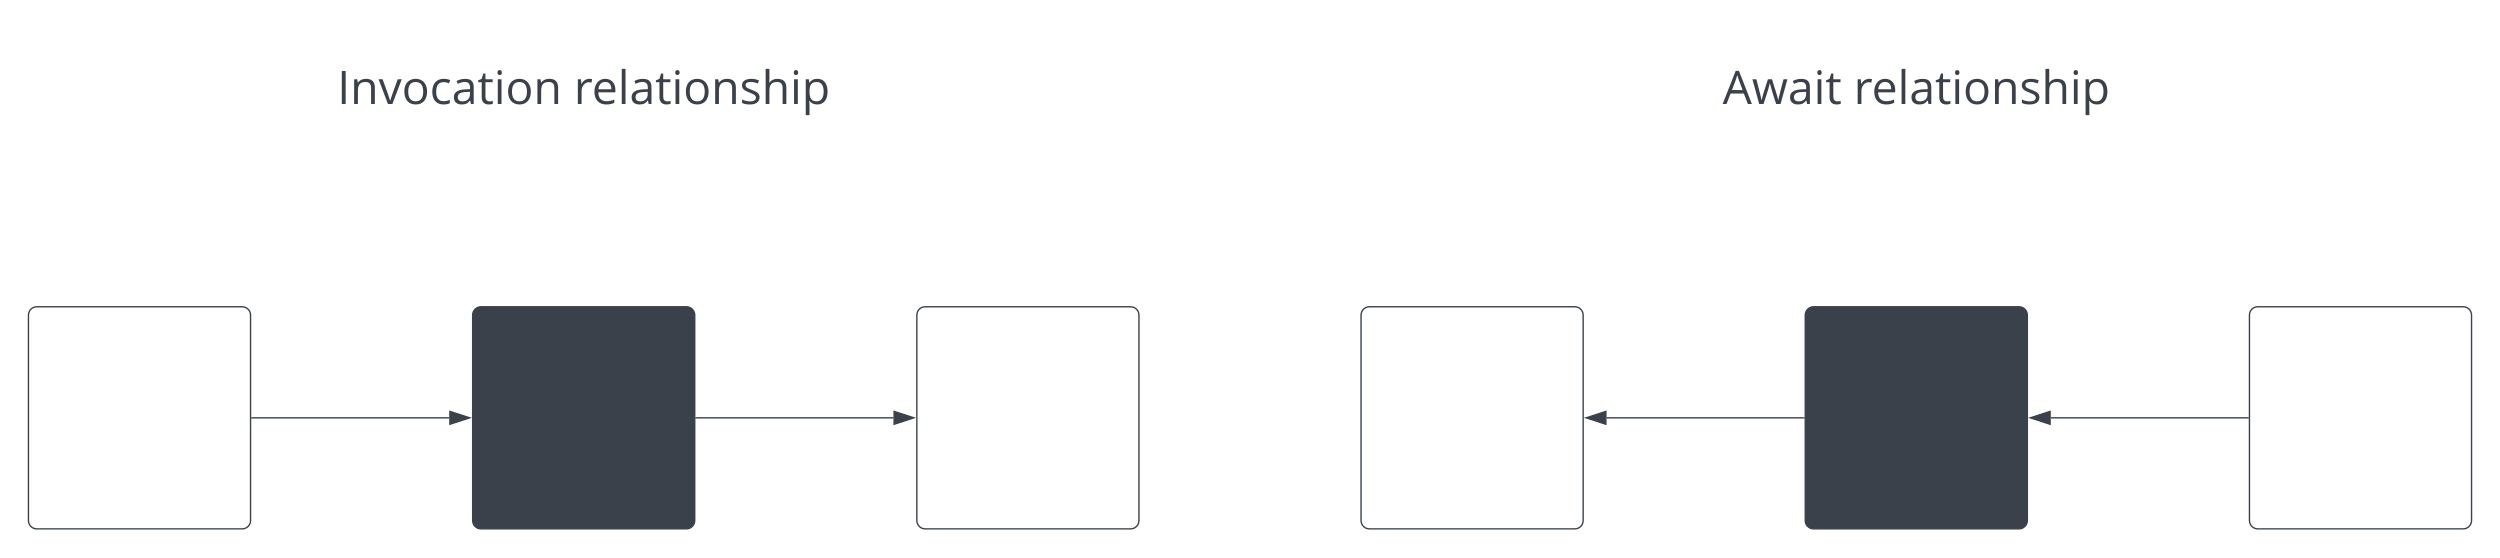
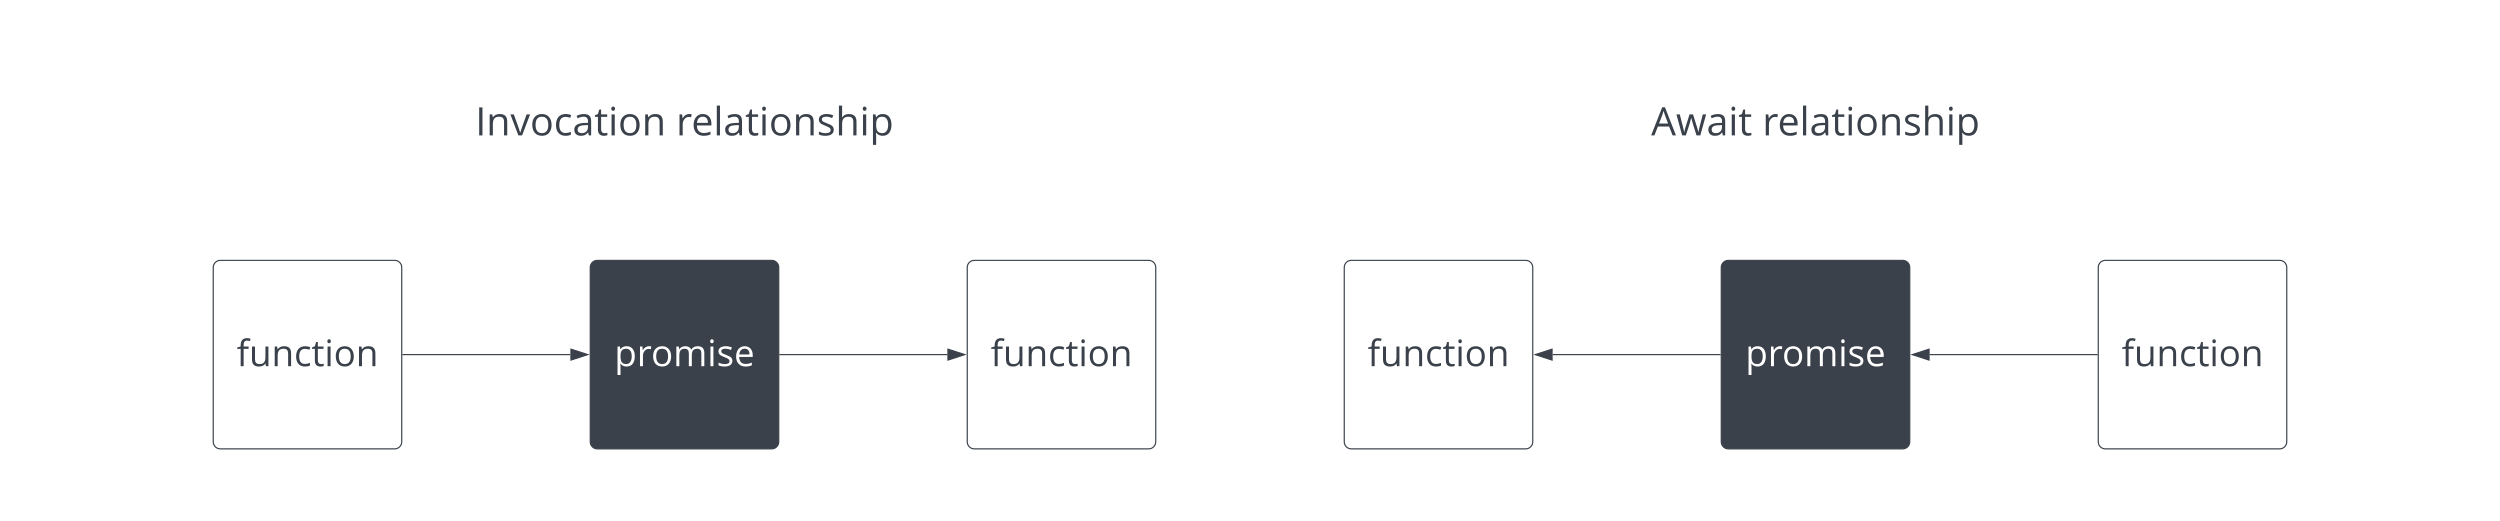
- <svg xmlns="http://www.w3.org/2000/svg" xmlns:ns1="lucid" xmlns:xlink="http://www.w3.org/1999/xlink" width="1801" height="401.5">
-   <g transform="translate(-779.5 -259)" ns1:page-tab-id="0_0">
+ <svg xmlns="http://www.w3.org/2000/svg" xmlns:ns1="lucid" xmlns:xlink="http://www.w3.org/1999/xlink" width="2122" height="442">
+   <g transform="translate(-619 -259)" ns1:page-tab-id="0_0">
    <path d="M500 0h2500v1000H500z" fill="#fff" />
+     <path d="M640 280h2080v400H640z" stroke="#000" stroke-opacity="0" stroke-width="2" fill="#fff" />
    <path d="M800 486a6 6 0 0 1 6-6h148a6 6 0 0 1 6 6v148a6 6 0 0 1-6 6H806a6 6 0 0 1-6-6z" stroke="#3a414a" fill="#fff" />
+     <use xlink:href="#a" transform="matrix(1,0,0,1,805,485) translate(14.85894 84.81554)" />
    <path d="M1120 486a6 6 0 0 1 6-6h148a6 6 0 0 1 6 6v148a6 6 0 0 1-6 6h-148a6 6 0 0 1-6-6z" stroke="#3a414a" fill="#3a414a" />
-     <path d="M1440 486a6 6 0 0 1 6-6h148a6 6 0 0 1 6 6v148a6 6 0 0 1-6 6h-148a6 6 0 0 1-6-6zM1760 486a6 6 0 0 1 6-6h148a6 6 0 0 1 6 6v148a6 6 0 0 1-6 6h-148a6 6 0 0 1-6-6z" stroke="#3a414a" fill="#fff" />
+     <use xlink:href="#b" transform="matrix(1,0,0,1,1125,485) translate(15.48177 84.81554)" />
+     <path d="M1440 486a6 6 0 0 1 6-6h148a6 6 0 0 1 6 6v148a6 6 0 0 1-6 6h-148a6 6 0 0 1-6-6z" stroke="#3a414a" fill="#fff" />
+     <use xlink:href="#a" transform="matrix(1,0,0,1,1445,485) translate(14.85894 84.81554)" />
+     <path d="M1760 486a6 6 0 0 1 6-6h148a6 6 0 0 1 6 6v148a6 6 0 0 1-6 6h-148a6 6 0 0 1-6-6z" stroke="#3a414a" fill="#fff" />
+     <use xlink:href="#a" transform="matrix(1,0,0,1,1765,485) translate(14.85894 84.81554)" />
    <path d="M2080 486a6 6 0 0 1 6-6h148a6 6 0 0 1 6 6v148a6 6 0 0 1-6 6h-148a6 6 0 0 1-6-6z" stroke="#3a414a" fill="#3a414a" />
+     <use xlink:href="#b" transform="matrix(1,0,0,1,2085,485) translate(15.48177 84.81554)" />
    <path d="M2400 486a6 6 0 0 1 6-6h148a6 6 0 0 1 6 6v148a6 6 0 0 1-6 6h-148a6 6 0 0 1-6-6z" stroke="#3a414a" fill="#fff" />
-     <path d="M960 286a6 6 0 0 1 6-6h468a6 6 0 0 1 6 6v68a6 6 0 0 1-6 6H966a6 6 0 0 1-6-6z" stroke="#000" stroke-opacity="0" stroke-width="2" fill="#fff" fill-opacity="0" />
-     <use xlink:href="#a" transform="matrix(1,0,0,1,965,285) translate(57.46908 48.94076)" />
-     <use xlink:href="#b" transform="matrix(1,0,0,1,965,285) translate(227.9118 48.94076)" />
-     <path d="M1920 286a6 6 0 0 1 6-6h468a6 6 0 0 1 6 6v68a6 6 0 0 1-6 6h-468a6 6 0 0 1-6-6z" stroke="#000" stroke-opacity="0" stroke-width="2" fill="#fff" fill-opacity="0" />
-     <use xlink:href="#c" transform="matrix(1,0,0,1,1925,285) translate(95.48177 48.94076)" />
-     <use xlink:href="#b" transform="matrix(1,0,0,1,1925,285) translate(189.8991 48.94076)" />
+     <use xlink:href="#a" transform="matrix(1,0,0,1,2405,485) translate(14.85894 84.81554)" />
+     <path d="M960 326a6 6 0 0 1 6-6h468a6 6 0 0 1 6 6v68a6 6 0 0 1-6 6H966a6 6 0 0 1-6-6z" stroke="#000" stroke-opacity="0" stroke-width="2" fill="#fff" fill-opacity="0" />
+     <use xlink:href="#c" transform="matrix(1,0,0,1,965,325) translate(57.46908 48.94076)" />
+     <use xlink:href="#d" transform="matrix(1,0,0,1,965,325) translate(227.9118 48.94076)" />
+     <path d="M1920 326a6 6 0 0 1 6-6h468a6 6 0 0 1 6 6v68a6 6 0 0 1-6 6h-468a6 6 0 0 1-6-6z" stroke="#000" stroke-opacity="0" stroke-width="2" fill="#fff" fill-opacity="0" />
+     <use xlink:href="#e" transform="matrix(1,0,0,1,1925,325) translate(95.48177 48.94076)" />
+     <use xlink:href="#d" transform="matrix(1,0,0,1,1925,325) translate(189.8991 48.94076)" />
    <path d="M961 560h142.12" stroke="#3a414a" fill="none" />
    <path d="M961 560.48h-.5v-.96h.5z" stroke="#3a414a" stroke-width=".05" fill="#3a414a" />
    <path d="M1117.88 560l-14.26 4.63v-9.26z" stroke="#3a414a" fill="#3a414a" />
    <path d="M1281 560h142.12" stroke="#3a414a" fill="none" />
    <path d="M1281 560.48h-.5v-.96h.5z" stroke="#3a414a" stroke-width=".05" fill="#3a414a" />
    <path d="M1437.88 560l-14.26 4.63v-9.26z" stroke="#3a414a" fill="#3a414a" />
    <path d="M1936.88 560H2079" stroke="#3a414a" fill="none" />
    <path d="M1922.12 560l14.26-4.63v9.26z" stroke="#3a414a" fill="#3a414a" />
    <path d="M2079.5 560.48h-.5v-.96h.5z" stroke="#3a414a" stroke-width=".05" fill="#3a414a" />
    <path d="M2256.88 560H2399" stroke="#3a414a" fill="none" />
    <path d="M2242.12 560l14.26-4.63v9.26z" stroke="#3a414a" fill="#3a414a" />
    <path d="M2399.5 560.48h-.5v-.96h.5z" stroke="#3a414a" stroke-width=".05" fill="#3a414a" />
    <defs>
-       <path fill="#3a414a" d="M201 0v-1462h170V0H201" id="d" />
-       <path fill="#3a414a" d="M694-1116c270 0 399 125 398 401V0H926v-709c-1-177-76-266-252-266-250 0-332 133-332 400V0H176v-1096h135l27 150h8c62-101 190-170 348-170" id="e" />
-       <path fill="#3a414a" d="M516-150c94-315 146-423 332-946h178L610 0H416L0-1096h178c98 281 253 670 330 946h8" id="f" />
-       <path fill="#3a414a" d="M621-1116c316 0 501 239 501 567 0 339-180 575-508 569S119-212 115-549c-4-339 178-567 506-567zm-5 141c-239 0-329 168-329 426 0 255 93 430 331 430s332-174 332-430-95-426-334-426" id="g" />
-       <path fill="#3a414a" d="M287-543c-1 247 91 418 323 418 91 0 185-20 281-59v147C818 1 725 20 614 20c-329 0-499-221-499-561 0-349 172-575 510-575 96 0 221 26 282 57l-51 141c-61-25-157-50-235-51-223 0-334 142-334 426" id="h" />
-       <path fill="#3a414a" d="M588-1114c260 0 384 106 385 366V0H850l-33-156h-8C708-34 639 17 442 20 231 23 94-94 94-303c0-221 177-337 531-348l186-6c11-203-40-320-233-320-91 0-195 28-310 84l-51-127c97-53 229-94 371-94zM268-301c-1 123 81 184 207 184 203 0 334-120 332-323v-99c-257 14-539-7-539 238" id="i" />
+       <path fill="#3a414a" d="M575-1430c-169 0-190 146-184 334h279v129H391V0H225v-967H29v-75l196-60c-15-299 97-465 353-465 58 0 126 12 204 35l-43 133c-64-21-119-31-164-31" id="f" />
+       <path fill="#3a414a" d="M563 20c-271 0-399-123-399-399v-717h168v711c1 177 76 266 252 266 250 0 331-135 331-401v-576h166V0H944l-24-147h-9C848-44 724 20 563 20" id="g" />
+       <path fill="#3a414a" d="M694-1116c270 0 399 125 398 401V0H926v-709c-1-177-76-266-252-266-250 0-332 133-332 400V0H176v-1096h135l27 150h8c62-101 190-170 348-170" id="h" />
+       <path fill="#3a414a" d="M287-543c-1 247 91 418 323 418 91 0 185-20 281-59v147C818 1 725 20 614 20c-329 0-499-221-499-561 0-349 172-575 510-575 96 0 221 26 282 57l-51 141c-61-25-157-50-235-51-223 0-334 142-334 426" id="i" />
      <path fill="#3a414a" d="M354-322c-2 123 60 204 176 205 51 1 114-10 150-20v127C647 7 557 20 506 20 294 20 188-92 188-315v-652H31v-80l157-69 70-234h96v254h318v129H354v645" id="j" />
      <path fill="#3a414a" d="M342 0H176v-1096h166V0zm-82-1282c-61 0-98-43-98-111 0-69 36-110 98-110 59 0 98 43 98 110s-39 111-98 111" id="k" />
+       <path fill="#3a414a" d="M621-1116c316 0 501 239 501 567 0 339-180 575-508 569S119-212 115-549c-4-339 178-567 506-567zm-5 141c-239 0-329 168-329 426 0 255 93 430 331 430s332-174 332-430-95-426-334-426" id="l" />
      <g id="a">
-         <use transform="matrix(0.01627604,0,0,0.01627604,0,0)" xlink:href="#d" />
-         <use transform="matrix(0.01627604,0,0,0.01627604,9.29362,0)" xlink:href="#e" />
-         <use transform="matrix(0.01627604,0,0,0.01627604,29.7526,0)" xlink:href="#f" />
-         <use transform="matrix(0.01627604,0,0,0.01627604,46.45182,0)" xlink:href="#g" />
-         <use transform="matrix(0.01627604,0,0,0.01627604,66.58529,0)" xlink:href="#h" />
-         <use transform="matrix(0.01627604,0,0,0.01627604,82.45443,0)" xlink:href="#i" />
+         <use transform="matrix(0.01519097,0,0,0.01519097,0,0)" xlink:href="#f" />
+         <use transform="matrix(0.01519097,0,0,0.01519097,10.54253,0)" xlink:href="#g" />
+         <use transform="matrix(0.01519097,0,0,0.01519097,29.63759,0)" xlink:href="#h" />
+         <use transform="matrix(0.01519097,0,0,0.01519097,48.73264,0)" xlink:href="#i" />
+         <use transform="matrix(0.01519097,0,0,0.01519097,63.54384,0)" xlink:href="#j" />
+         <use transform="matrix(0.01519097,0,0,0.01519097,74.52691,0)" xlink:href="#k" />
+         <use transform="matrix(0.01519097,0,0,0.01519097,82.39583,0)" xlink:href="#l" />
+         <use transform="matrix(0.01519097,0,0,0.01519097,101.1871,0)" xlink:href="#h" />
+       </g>
+       <path fill="#fff" d="M1141-549c0 329-147 569-455 569-159 0-273-61-344-161h-12c23 199 7 418 12 633H176v-1588h135l23 150h8c77-108 175-170 344-170 311 0 455 237 455 567zm-172-2c0-242-88-424-307-424-256 0-323 154-320 426 3 280 68 430 324 430 213 0 303-196 303-432" id="m" />
+       <path fill="#fff" d="M340-893c80-153 237-262 467-211l-23 154c-45-10-85-15-120-15-184-3-322 182-322 377V0H176v-1096h137l19 203h8" id="n" />
+       <path fill="#fff" d="M621-1116c316 0 501 239 501 567 0 339-180 575-508 569S119-212 115-549c-4-339 178-567 506-567zm-5 141c-239 0-329 168-329 426 0 255 93 430 331 430s332-174 332-430-95-426-334-426" id="o" />
+       <path fill="#fff" d="M1368-1116c259 2 372 131 371 401V0h-166v-713c0-168-66-262-230-262-221 0-303 131-303 363V0H874v-713c-1-169-66-262-231-262-235 0-301 142-301 400V0H176v-1096h135l27 150h8c56-99 174-170 324-170 171 0 283 62 336 186h8c60-108 189-187 354-186" id="p" />
+       <path fill="#fff" d="M342 0H176v-1096h166V0zm-82-1282c-61 0-98-43-98-111 0-69 36-110 98-110 59 0 98 43 98 110s-39 111-98 111" id="q" />
+       <path fill="#fff" d="M502-977c-130 0-238 32-238 139 0 75 39 101 95 134 33 19 97 46 192 81 130 48 217 95 263 143s69 108 69 181C883-73 695 20 449 20 304 20 190-3 109-49v-154c91 47 216 86 344 86 149 0 270-36 270-168 0-43-21-76-55-109-56-55-367-158-434-208-74-55-128-109-128-225 0-327 490-342 754-217l-59 135c-110-45-210-68-299-68" id="r" />
+       <path fill="#fff" d="M995-51C878-2 799 19 639 20c-329 2-524-221-524-559 0-326 172-577 481-577 278 0 451 210 446 493v105H287c4 242 121 392 358 393 118 0 235-25 350-74v148zM864-653c2-195-85-324-270-324-190 0-288 139-303 324h573" id="s" />
+       <g id="b">
+         <use transform="matrix(0.01519097,0,0,0.01519097,0,0)" xlink:href="#m" />
+         <use transform="matrix(0.01519097,0,0,0.01519097,19.06467,0)" xlink:href="#n" />
+         <use transform="matrix(0.01519097,0,0,0.01519097,31.14149,0)" xlink:href="#o" />
+         <use transform="matrix(0.01519097,0,0,0.01519097,49.93273,0)" xlink:href="#p" />
+         <use transform="matrix(0.01519097,0,0,0.01519097,78.87153,0)" xlink:href="#q" />
+         <use transform="matrix(0.01519097,0,0,0.01519097,86.74045,0)" xlink:href="#r" />
+         <use transform="matrix(0.01519097,0,0,0.01519097,101.582,0)" xlink:href="#s" />
+       </g>
+       <path fill="#3a414a" d="M201 0v-1462h170V0H201" id="t" />
+       <path fill="#3a414a" d="M516-150c94-315 146-423 332-946h178L610 0H416L0-1096h178c98 281 253 670 330 946h8" id="u" />
+       <path fill="#3a414a" d="M588-1114c260 0 384 106 385 366V0H850l-33-156h-8C708-34 639 17 442 20 231 23 94-94 94-303c0-221 177-337 531-348l186-6c11-203-40-320-233-320-91 0-195 28-310 84l-51-127c97-53 229-94 371-94zM268-301c-1 123 81 184 207 184 203 0 334-120 332-323v-99c-257 14-539-7-539 238" id="v" />
+       <g id="c">
+         <use transform="matrix(0.01627604,0,0,0.01627604,0,0)" xlink:href="#t" />
+         <use transform="matrix(0.01627604,0,0,0.01627604,9.29362,0)" xlink:href="#h" />
+         <use transform="matrix(0.01627604,0,0,0.01627604,29.7526,0)" xlink:href="#u" />
+         <use transform="matrix(0.01627604,0,0,0.01627604,46.45182,0)" xlink:href="#l" />
+         <use transform="matrix(0.01627604,0,0,0.01627604,66.58529,0)" xlink:href="#i" />
+         <use transform="matrix(0.01627604,0,0,0.01627604,82.45443,0)" xlink:href="#v" />
        <use transform="matrix(0.01627604,0,0,0.01627604,100.9928,0)" xlink:href="#j" />
        <use transform="matrix(0.01627604,0,0,0.01627604,112.7604,0)" xlink:href="#k" />
-         <use transform="matrix(0.01627604,0,0,0.01627604,121.1914,0)" xlink:href="#g" />
-         <use transform="matrix(0.01627604,0,0,0.01627604,141.3249,0)" xlink:href="#e" />
+         <use transform="matrix(0.01627604,0,0,0.01627604,121.1914,0)" xlink:href="#l" />
+         <use transform="matrix(0.01627604,0,0,0.01627604,141.3249,0)" xlink:href="#h" />
      </g>
-       <path fill="#3a414a" d="M340-893c80-153 237-262 467-211l-23 154c-45-10-85-15-120-15-184-3-322 182-322 377V0H176v-1096h137l19 203h8" id="l" />
-       <path fill="#3a414a" d="M995-51C878-2 799 19 639 20c-329 2-524-221-524-559 0-326 172-577 481-577 278 0 451 210 446 493v105H287c4 242 121 392 358 393 118 0 235-25 350-74v148zM864-653c2-195-85-324-270-324-190 0-288 139-303 324h573" id="m" />
-       <path fill="#3a414a" d="M342 0H176v-1556h166V0" id="n" />
-       <path fill="#3a414a" d="M502-977c-130 0-238 32-238 139 0 75 39 101 95 134 33 19 97 46 192 81 130 48 217 95 263 143s69 108 69 181C883-73 695 20 449 20 304 20 190-3 109-49v-154c91 47 216 86 344 86 149 0 270-36 270-168 0-43-21-76-55-109-56-55-367-158-434-208-74-55-128-109-128-225 0-327 490-342 754-217l-59 135c-110-45-210-68-299-68" id="o" />
-       <path fill="#3a414a" d="M690-1114c271 2 402 123 402 399V0H926v-709c-1-177-76-266-252-266-251 0-332 135-332 402V0H176v-1556h166c-4 200 8 426-8 612h10c61-100 187-171 346-170" id="p" />
-       <path fill="#3a414a" d="M1141-549c0 329-147 569-455 569-159 0-273-61-344-161h-12c23 199 7 418 12 633H176v-1588h135l23 150h8c77-108 175-170 344-170 311 0 455 237 455 567zm-172-2c0-242-88-424-307-424-256 0-323 154-320 426 3 280 68 430 324 430 213 0 303-196 303-432" id="q" />
-       <g id="b">
-         <use transform="matrix(0.01627604,0,0,0.01627604,0,0)" xlink:href="#l" />
-         <use transform="matrix(0.01627604,0,0,0.01627604,12.93945,0)" xlink:href="#m" />
-         <use transform="matrix(0.01627604,0,0,0.01627604,31.64062,0)" xlink:href="#n" />
-         <use transform="matrix(0.01627604,0,0,0.01627604,40.07161,0)" xlink:href="#i" />
+       <path fill="#3a414a" d="M340-893c80-153 237-262 467-211l-23 154c-45-10-85-15-120-15-184-3-322 182-322 377V0H176v-1096h137l19 203h8" id="w" />
+       <path fill="#3a414a" d="M995-51C878-2 799 19 639 20c-329 2-524-221-524-559 0-326 172-577 481-577 278 0 451 210 446 493v105H287c4 242 121 392 358 393 118 0 235-25 350-74v148zM864-653c2-195-85-324-270-324-190 0-288 139-303 324h573" id="x" />
+       <path fill="#3a414a" d="M342 0H176v-1556h166V0" id="y" />
+       <path fill="#3a414a" d="M502-977c-130 0-238 32-238 139 0 75 39 101 95 134 33 19 97 46 192 81 130 48 217 95 263 143s69 108 69 181C883-73 695 20 449 20 304 20 190-3 109-49v-154c91 47 216 86 344 86 149 0 270-36 270-168 0-43-21-76-55-109-56-55-367-158-434-208-74-55-128-109-128-225 0-327 490-342 754-217l-59 135c-110-45-210-68-299-68" id="z" />
+       <path fill="#3a414a" d="M690-1114c271 2 402 123 402 399V0H926v-709c-1-177-76-266-252-266-251 0-332 135-332 402V0H176v-1556h166c-4 200 8 426-8 612h10c61-100 187-171 346-170" id="A" />
+       <path fill="#3a414a" d="M1141-549c0 329-147 569-455 569-159 0-273-61-344-161h-12c23 199 7 418 12 633H176v-1588h135l23 150h8c77-108 175-170 344-170 311 0 455 237 455 567zm-172-2c0-242-88-424-307-424-256 0-323 154-320 426 3 280 68 430 324 430 213 0 303-196 303-432" id="B" />
+       <g id="d">
+         <use transform="matrix(0.01627604,0,0,0.01627604,0,0)" xlink:href="#w" />
+         <use transform="matrix(0.01627604,0,0,0.01627604,12.93945,0)" xlink:href="#x" />
+         <use transform="matrix(0.01627604,0,0,0.01627604,31.64062,0)" xlink:href="#y" />
+         <use transform="matrix(0.01627604,0,0,0.01627604,40.07161,0)" xlink:href="#v" />
        <use transform="matrix(0.01627604,0,0,0.01627604,58.61003,0)" xlink:href="#j" />
        <use transform="matrix(0.01627604,0,0,0.01627604,70.3776,0)" xlink:href="#k" />
-         <use transform="matrix(0.01627604,0,0,0.01627604,78.80859,0)" xlink:href="#g" />
-         <use transform="matrix(0.01627604,0,0,0.01627604,98.94206,0)" xlink:href="#e" />
-         <use transform="matrix(0.01627604,0,0,0.01627604,119.401,0)" xlink:href="#o" />
-         <use transform="matrix(0.01627604,0,0,0.01627604,135.3027,0)" xlink:href="#p" />
+         <use transform="matrix(0.01627604,0,0,0.01627604,78.80859,0)" xlink:href="#l" />
+         <use transform="matrix(0.01627604,0,0,0.01627604,98.94206,0)" xlink:href="#h" />
+         <use transform="matrix(0.01627604,0,0,0.01627604,119.401,0)" xlink:href="#z" />
+         <use transform="matrix(0.01627604,0,0,0.01627604,135.3027,0)" xlink:href="#A" />
        <use transform="matrix(0.01627604,0,0,0.01627604,155.7617,0)" xlink:href="#k" />
-         <use transform="matrix(0.01627604,0,0,0.01627604,164.1927,0)" xlink:href="#q" />
+         <use transform="matrix(0.01627604,0,0,0.01627604,164.1927,0)" xlink:href="#B" />
      </g>
-       <path fill="#3a414a" d="M1120 0L938-465H352L172 0H0l578-1468h143L1296 0h-176zM885-618c-81-228-168-420-238-664-57 230-159 449-235 664h473" id="r" />
-       <path fill="#3a414a" d="M1169-178c39-215 75-309 230-918h172L1268 0h-197c-99-332-184-548-272-911h-8C712-564 610-319 514 0H322L23-1096h174c71 275 124 485 161 629s59 241 64 291h8c76-328 186-611 279-920h180l196 629c37 115 63 211 76 289h8" id="s" />
-       <g id="c">
-         <use transform="matrix(0.01627604,0,0,0.01627604,0,0)" xlink:href="#r" />
-         <use transform="matrix(0.01627604,0,0,0.01627604,21.09375,0)" xlink:href="#s" />
-         <use transform="matrix(0.01627604,0,0,0.01627604,47.02148,0)" xlink:href="#i" />
+       <path fill="#3a414a" d="M1120 0L938-465H352L172 0H0l578-1468h143L1296 0h-176zM885-618c-81-228-168-420-238-664-57 230-159 449-235 664h473" id="C" />
+       <path fill="#3a414a" d="M1169-178c39-215 75-309 230-918h172L1268 0h-197c-99-332-184-548-272-911h-8C712-564 610-319 514 0H322L23-1096h174c71 275 124 485 161 629s59 241 64 291h8c76-328 186-611 279-920h180l196 629c37 115 63 211 76 289h8" id="D" />
+       <g id="e">
+         <use transform="matrix(0.01627604,0,0,0.01627604,0,0)" xlink:href="#C" />
+         <use transform="matrix(0.01627604,0,0,0.01627604,21.09375,0)" xlink:href="#D" />
+         <use transform="matrix(0.01627604,0,0,0.01627604,47.02148,0)" xlink:href="#v" />
        <use transform="matrix(0.01627604,0,0,0.01627604,65.5599,0)" xlink:href="#k" />
        <use transform="matrix(0.01627604,0,0,0.01627604,73.99089,0)" xlink:href="#j" />
      </g>
    </defs>
  </g>
</svg>
